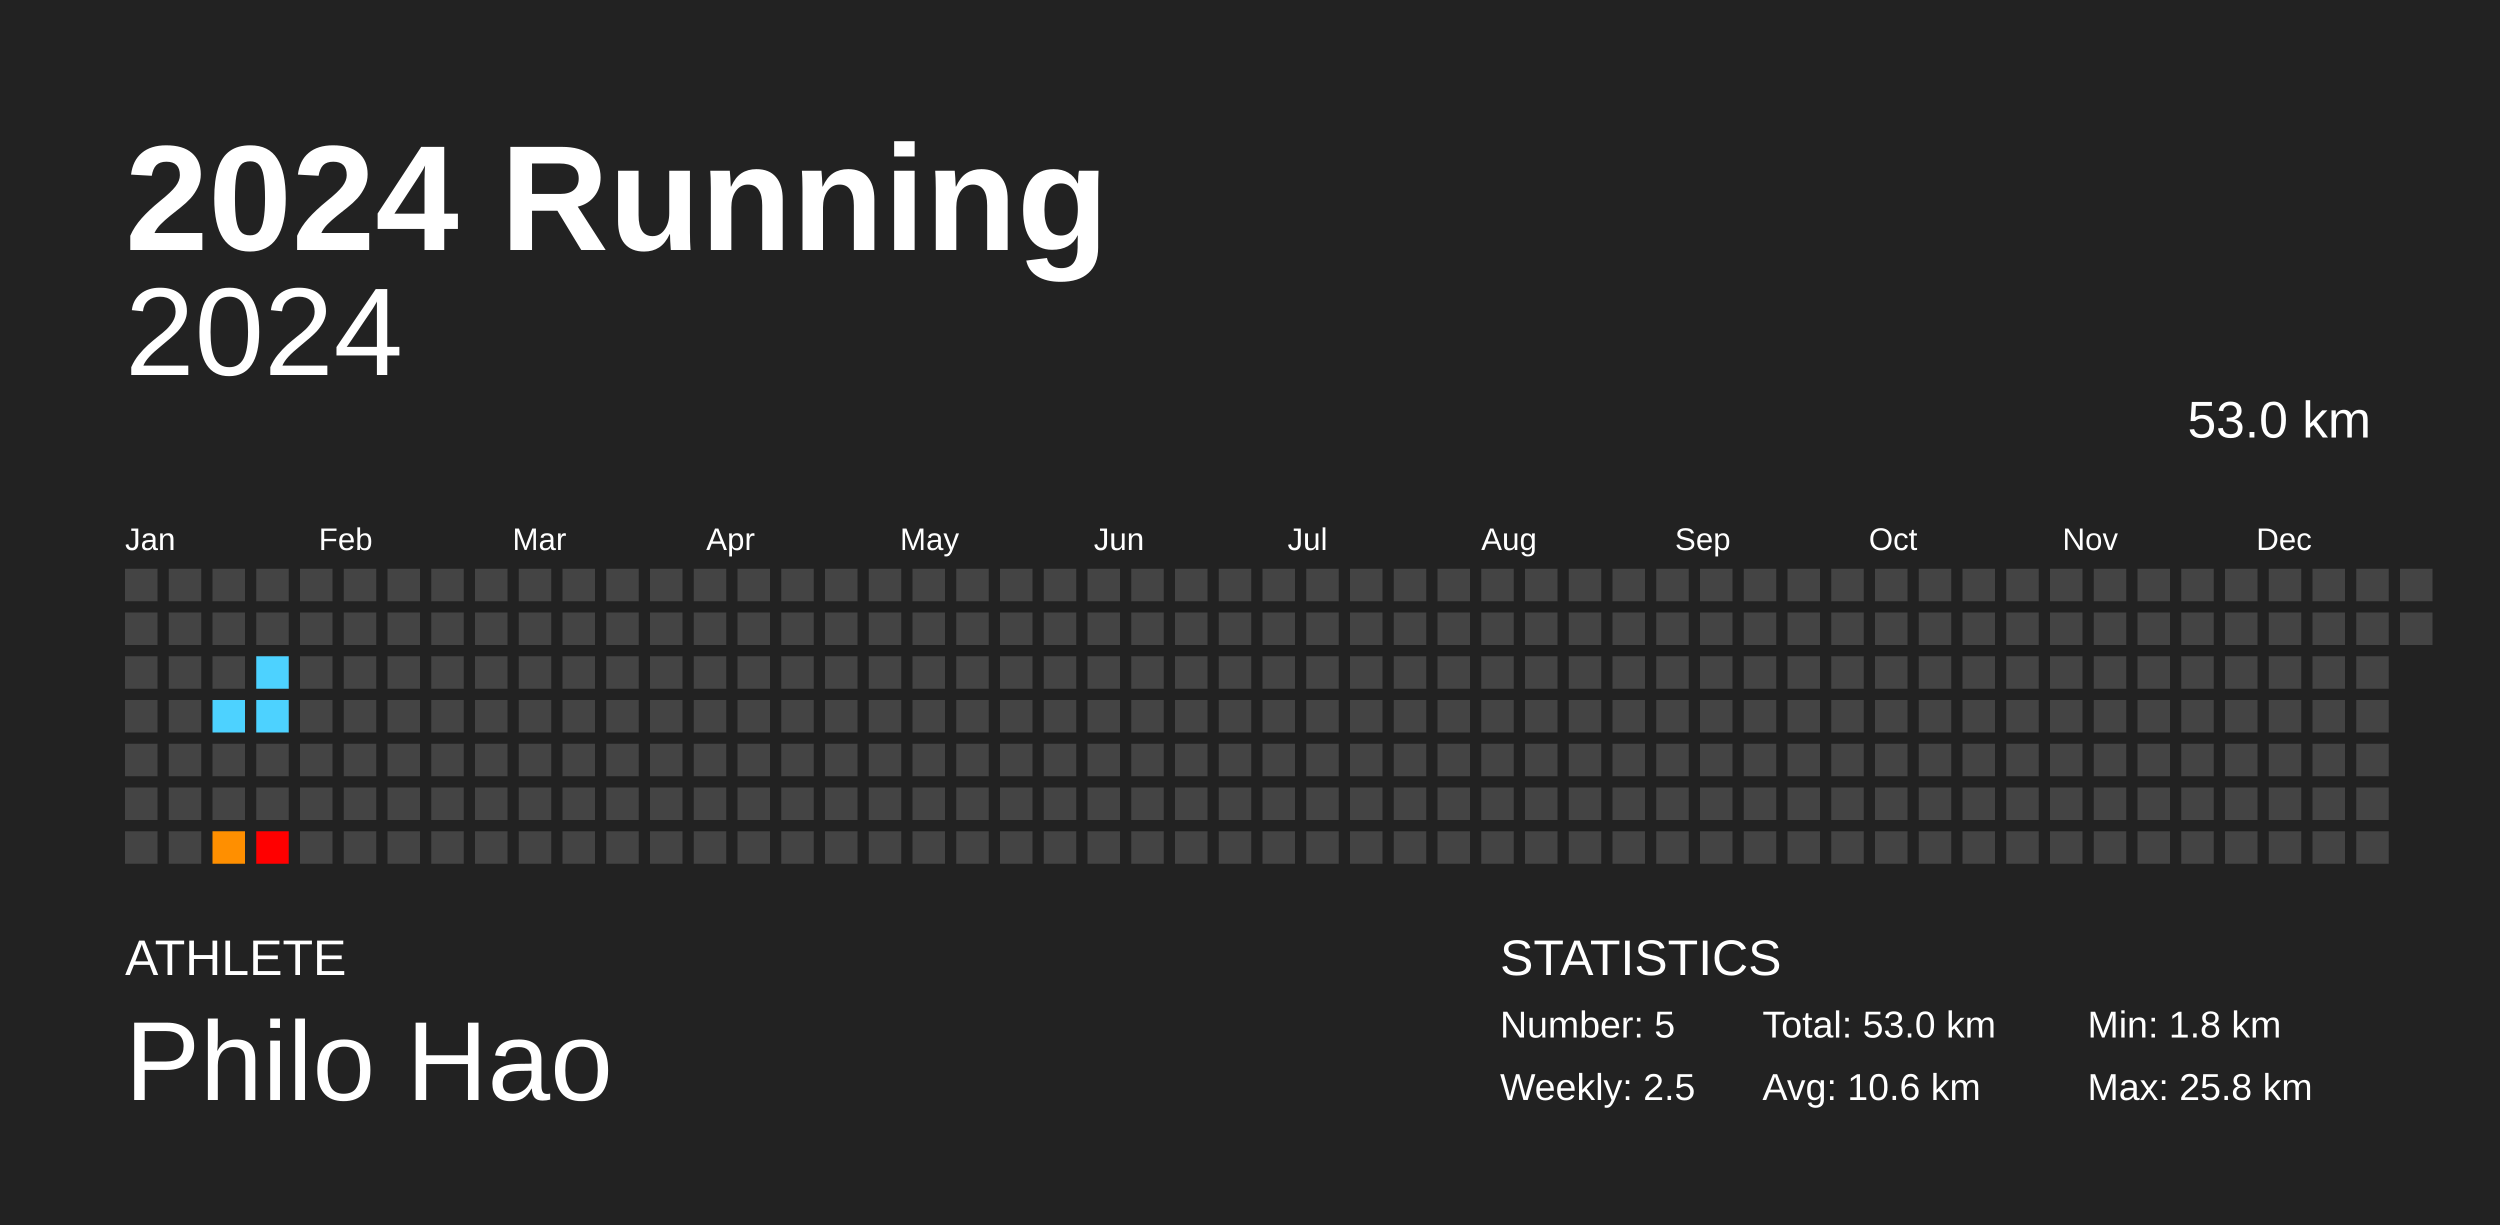
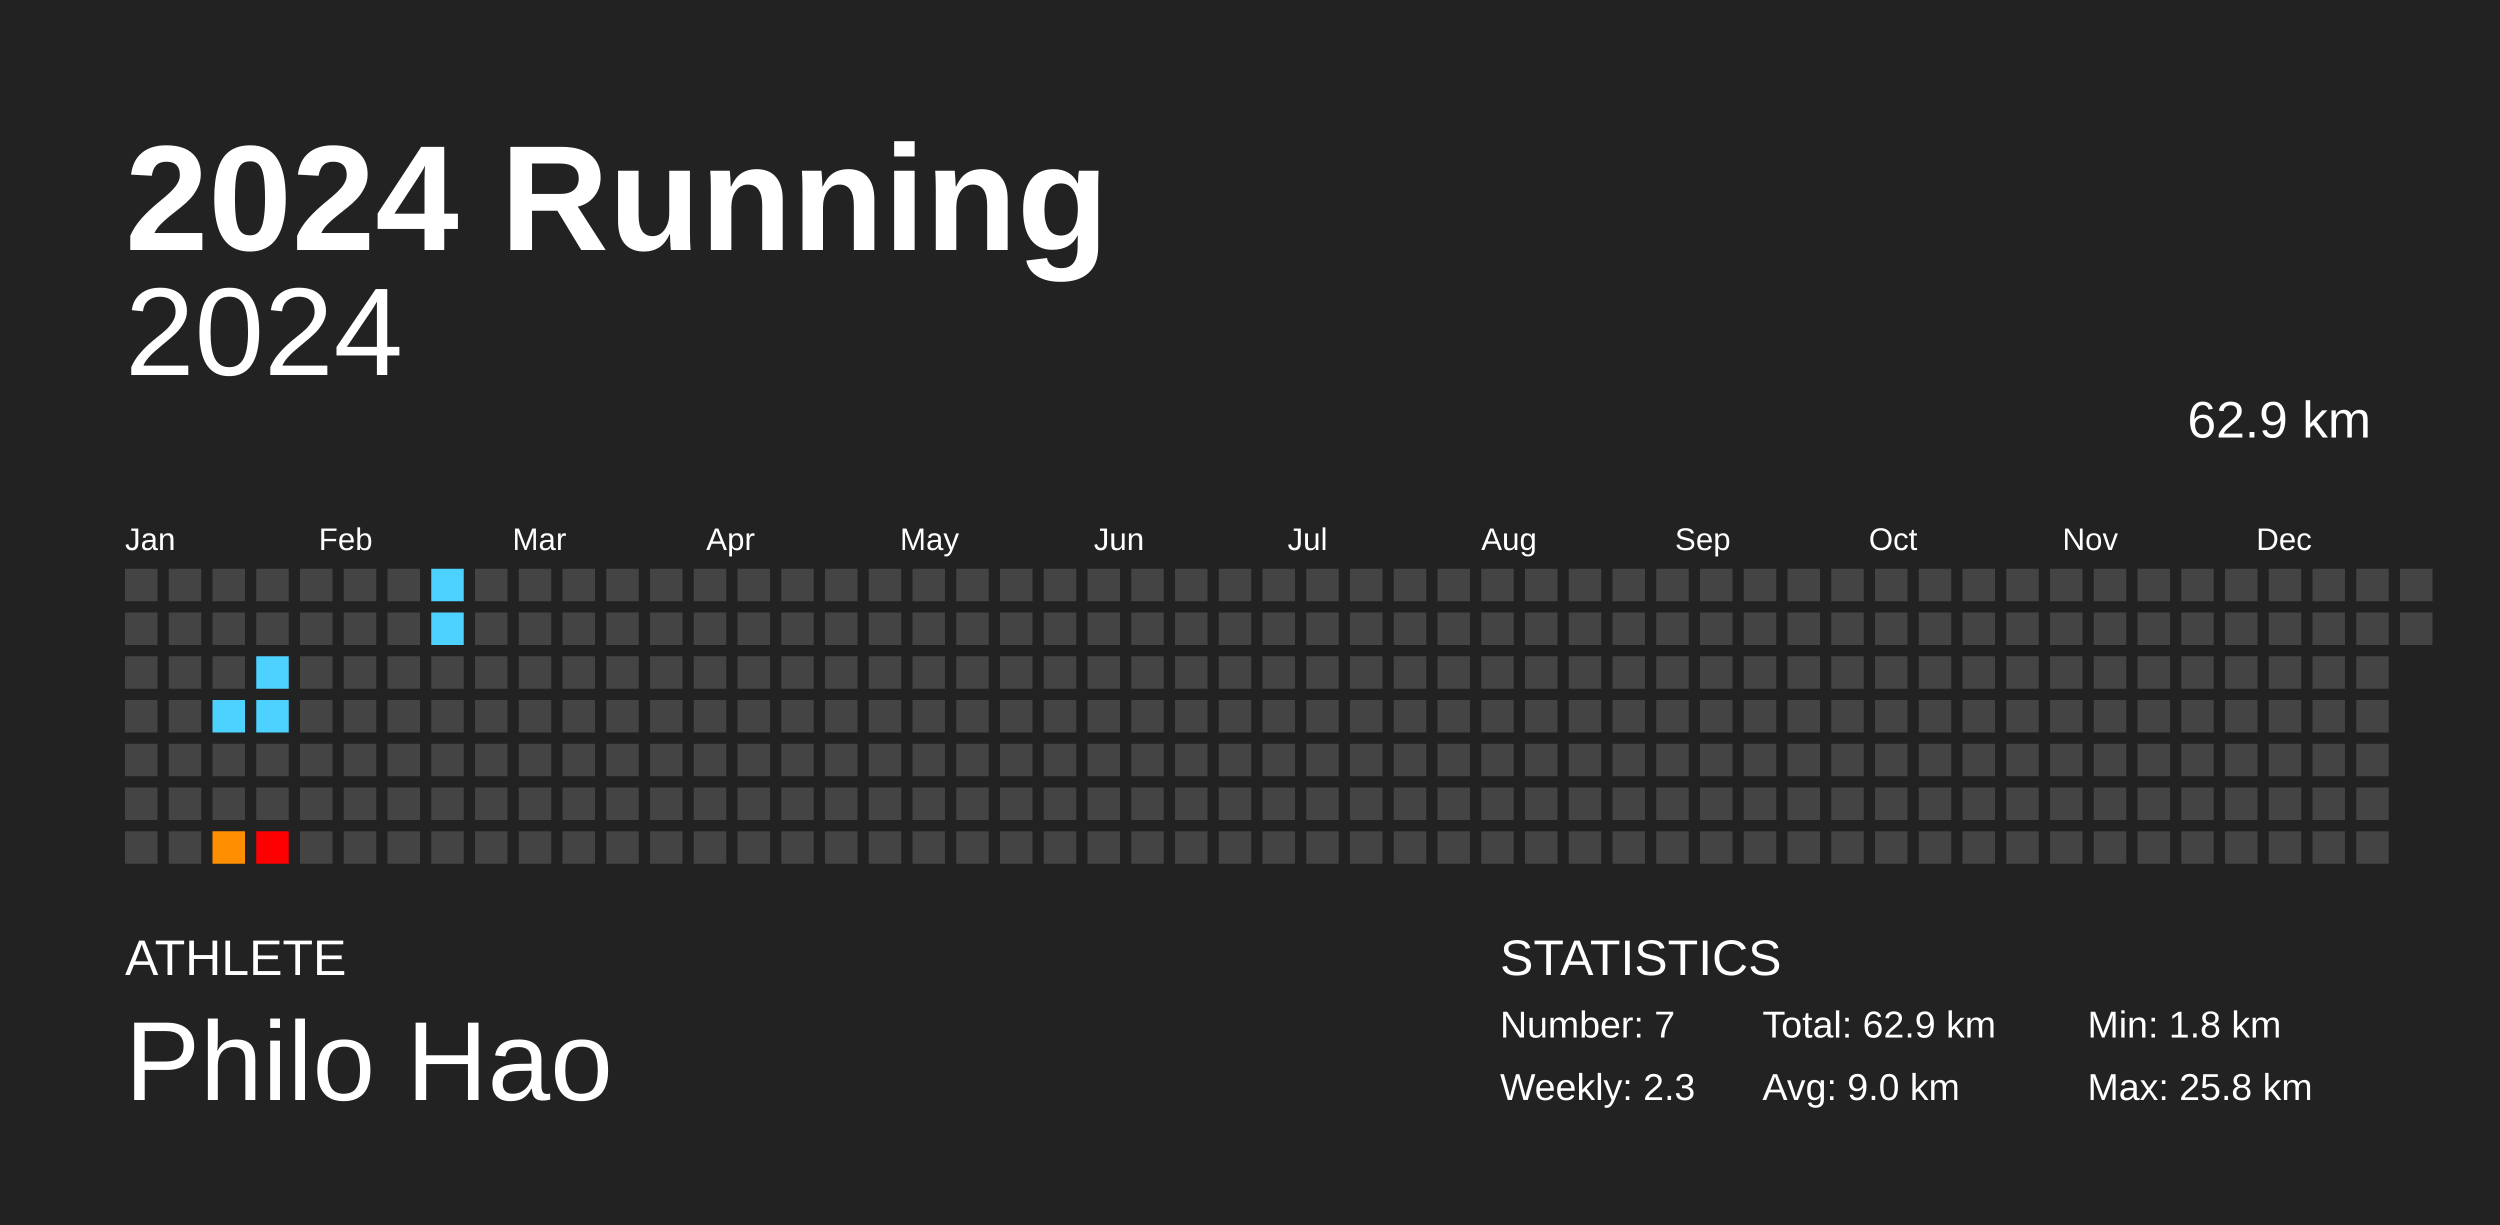
<svg xmlns="http://www.w3.org/2000/svg" baseProfile="full" height="98mm" version="1.1" viewBox="0,0,200,98" width="200mm">
  <defs />
  <rect fill="#222222" height="98" width="200" x="0" y="0" />
  <text fill="#FFFFFF" style="font-size:12px; font-family:Arial; font-weight:bold;" x="10" y="20">2024 Running</text>
  <text fill="#FFFFFF" style="font-size:4px; font-family:Arial" x="10" y="78">ATHLETE</text>
  <text fill="#FFFFFF" style="font-size:9px; font-family:Arial" x="10" y="88">Philo Hao</text>
  <text fill="#FFFFFF" style="font-size:4px; font-family:Arial" x="120" y="78">STATISTICS</text>
-   <text fill="#FFFFFF" style="font-size:3px; font-family:Arial" x="120" y="83">Number: 5</text>
-   <text fill="#FFFFFF" style="font-size:3px; font-family:Arial" x="120" y="88">Weekly: 2.5</text>
-   <text fill="#FFFFFF" style="font-size:3px; font-family:Arial" x="141" y="83">Total: 53.0 km</text>
-   <text fill="#FFFFFF" style="font-size:3px; font-family:Arial" x="141" y="88">Avg: 10.6 km</text>
+   <text fill="#FFFFFF" style="font-size:3px; font-family:Arial" x="120" y="83">Number: 7</text>
+   <text fill="#FFFFFF" style="font-size:3px; font-family:Arial" x="120" y="88">Weekly: 2.3</text>
+   <text fill="#FFFFFF" style="font-size:3px; font-family:Arial" x="141" y="83">Total: 62.9 km</text>
+   <text fill="#FFFFFF" style="font-size:3px; font-family:Arial" x="141" y="88">Avg: 9.0 km</text>
  <text fill="#FFFFFF" style="font-size:3px; font-family:Arial" x="167" y="83">Min: 1.8 km</text>
  <text fill="#FFFFFF" style="font-size:3px; font-family:Arial" x="167" y="88">Max: 25.8 km</text>
  <text alignment-baseline="hanging" fill="#FFFFFF" style="font-size:10.0px; font-family:Arial;" x="10" y="30">2024</text>
-   <text alignment-baseline="hanging" fill="#FFFFFF" style="font-size:4.125px; font-family:Arial;" x="175" y="35">53.0 km</text>
+   <text alignment-baseline="hanging" fill="#FFFFFF" style="font-size:4.125px; font-family:Arial;" x="175" y="35">62.9 km</text>
  <text fill="#FFFFFF" style="font-size:2.5px; font-family:Arial" x="10.0" y="44">Jan</text>
  <text fill="#FFFFFF" style="font-size:2.5px; font-family:Arial" x="25.5" y="44">Feb</text>
  <text fill="#FFFFFF" style="font-size:2.5px; font-family:Arial" x="41.0" y="44">Mar</text>
  <text fill="#FFFFFF" style="font-size:2.5px; font-family:Arial" x="56.5" y="44">Apr</text>
  <text fill="#FFFFFF" style="font-size:2.5px; font-family:Arial" x="72.0" y="44">May</text>
  <text fill="#FFFFFF" style="font-size:2.5px; font-family:Arial" x="87.5" y="44">Jun</text>
  <text fill="#FFFFFF" style="font-size:2.5px; font-family:Arial" x="103.0" y="44">Jul</text>
  <text fill="#FFFFFF" style="font-size:2.5px; font-family:Arial" x="118.5" y="44">Aug</text>
  <text fill="#FFFFFF" style="font-size:2.5px; font-family:Arial" x="134.0" y="44">Sep</text>
  <text fill="#FFFFFF" style="font-size:2.5px; font-family:Arial" x="149.5" y="44">Oct</text>
  <text fill="#FFFFFF" style="font-size:2.5px; font-family:Arial" x="165.0" y="44">Nov</text>
  <text fill="#FFFFFF" style="font-size:2.5px; font-family:Arial" x="180.5" y="44">Dec</text>
  <rect fill="#444444" height="2.6" width="2.6" x="10.0" y="45.5" />
  <rect fill="#444444" height="2.6" width="2.6" x="10.0" y="49.0" />
  <rect fill="#444444" height="2.6" width="2.6" x="10.0" y="52.5" />
  <rect fill="#444444" height="2.6" width="2.6" x="10.0" y="56.0" />
  <rect fill="#444444" height="2.6" width="2.6" x="10.0" y="59.5" />
  <rect fill="#444444" height="2.6" width="2.6" x="10.0" y="63.0" />
  <rect fill="#444444" height="2.6" width="2.6" x="10.0" y="66.5" />
  <rect fill="#444444" height="2.6" width="2.6" x="13.5" y="45.5" />
  <rect fill="#444444" height="2.6" width="2.6" x="13.5" y="49.0" />
  <rect fill="#444444" height="2.6" width="2.6" x="13.5" y="52.5" />
  <rect fill="#444444" height="2.6" width="2.6" x="13.5" y="56.0" />
  <rect fill="#444444" height="2.6" width="2.6" x="13.5" y="59.5" />
  <rect fill="#444444" height="2.6" width="2.6" x="13.5" y="63.0" />
  <rect fill="#444444" height="2.6" width="2.6" x="13.5" y="66.5" />
  <rect fill="#444444" height="2.6" width="2.6" x="17.0" y="45.5" />
  <rect fill="#444444" height="2.6" width="2.6" x="17.0" y="49.0" />
  <rect fill="#444444" height="2.6" width="2.6" x="17.0" y="52.5" />
  <rect fill="#4dd2ff" height="2.6" width="2.6" x="17.0" y="56.0" />
  <rect fill="#444444" height="2.6" width="2.6" x="17.0" y="59.5" />
  <rect fill="#444444" height="2.6" width="2.6" x="17.0" y="63.0" />
  <rect fill="#ff8f00" height="2.6" width="2.6" x="17.0" y="66.5" />
  <rect fill="#444444" height="2.6" width="2.6" x="20.5" y="45.5" />
  <rect fill="#444444" height="2.6" width="2.6" x="20.5" y="49.0" />
  <rect fill="#4dd2ff" height="2.6" width="2.6" x="20.5" y="52.5" />
  <rect fill="#4dd2ff" height="2.6" width="2.6" x="20.5" y="56.0" />
  <rect fill="#444444" height="2.6" width="2.6" x="20.5" y="59.5" />
  <rect fill="#444444" height="2.6" width="2.6" x="20.5" y="63.0" />
  <rect fill="red" height="2.6" width="2.6" x="20.5" y="66.5" />
  <rect fill="#444444" height="2.6" width="2.6" x="24.0" y="45.5" />
  <rect fill="#444444" height="2.6" width="2.6" x="24.0" y="49.0" />
  <rect fill="#444444" height="2.6" width="2.6" x="24.0" y="52.5" />
  <rect fill="#444444" height="2.6" width="2.6" x="24.0" y="56.0" />
  <rect fill="#444444" height="2.6" width="2.6" x="24.0" y="59.5" />
  <rect fill="#444444" height="2.6" width="2.6" x="24.0" y="63.0" />
  <rect fill="#444444" height="2.6" width="2.6" x="24.0" y="66.5" />
  <rect fill="#444444" height="2.6" width="2.6" x="27.5" y="45.5" />
  <rect fill="#444444" height="2.6" width="2.6" x="27.5" y="49.0" />
  <rect fill="#444444" height="2.6" width="2.6" x="27.5" y="52.5" />
  <rect fill="#444444" height="2.6" width="2.6" x="27.5" y="56.0" />
  <rect fill="#444444" height="2.6" width="2.6" x="27.5" y="59.5" />
  <rect fill="#444444" height="2.6" width="2.6" x="27.5" y="63.0" />
  <rect fill="#444444" height="2.6" width="2.6" x="27.5" y="66.5" />
  <rect fill="#444444" height="2.6" width="2.6" x="31.0" y="45.5" />
  <rect fill="#444444" height="2.6" width="2.6" x="31.0" y="49.0" />
  <rect fill="#444444" height="2.6" width="2.6" x="31.0" y="52.5" />
  <rect fill="#444444" height="2.6" width="2.6" x="31.0" y="56.0" />
  <rect fill="#444444" height="2.6" width="2.6" x="31.0" y="59.5" />
  <rect fill="#444444" height="2.6" width="2.6" x="31.0" y="63.0" />
  <rect fill="#444444" height="2.6" width="2.6" x="31.0" y="66.5" />
-   <rect fill="#444444" height="2.6" width="2.6" x="34.5" y="45.5" />
-   <rect fill="#444444" height="2.6" width="2.6" x="34.5" y="49.0" />
+   <rect fill="#4dd2ff" height="2.6" width="2.6" x="34.5" y="45.5" />
+   <rect fill="#4dd2ff" height="2.6" width="2.6" x="34.5" y="49.0" />
  <rect fill="#444444" height="2.6" width="2.6" x="34.5" y="52.5" />
  <rect fill="#444444" height="2.6" width="2.6" x="34.5" y="56.0" />
  <rect fill="#444444" height="2.6" width="2.6" x="34.5" y="59.5" />
  <rect fill="#444444" height="2.6" width="2.6" x="34.5" y="63.0" />
  <rect fill="#444444" height="2.6" width="2.6" x="34.5" y="66.5" />
  <rect fill="#444444" height="2.6" width="2.6" x="38.0" y="45.5" />
  <rect fill="#444444" height="2.6" width="2.6" x="38.0" y="49.0" />
  <rect fill="#444444" height="2.6" width="2.6" x="38.0" y="52.5" />
  <rect fill="#444444" height="2.6" width="2.6" x="38.0" y="56.0" />
  <rect fill="#444444" height="2.6" width="2.6" x="38.0" y="59.5" />
  <rect fill="#444444" height="2.6" width="2.6" x="38.0" y="63.0" />
  <rect fill="#444444" height="2.6" width="2.6" x="38.0" y="66.5" />
  <rect fill="#444444" height="2.6" width="2.6" x="41.5" y="45.5" />
  <rect fill="#444444" height="2.6" width="2.6" x="41.5" y="49.0" />
  <rect fill="#444444" height="2.6" width="2.6" x="41.5" y="52.5" />
  <rect fill="#444444" height="2.6" width="2.6" x="41.5" y="56.0" />
  <rect fill="#444444" height="2.6" width="2.6" x="41.5" y="59.5" />
  <rect fill="#444444" height="2.6" width="2.6" x="41.5" y="63.0" />
  <rect fill="#444444" height="2.6" width="2.6" x="41.5" y="66.5" />
  <rect fill="#444444" height="2.6" width="2.6" x="45.0" y="45.5" />
  <rect fill="#444444" height="2.6" width="2.6" x="45.0" y="49.0" />
  <rect fill="#444444" height="2.6" width="2.6" x="45.0" y="52.5" />
  <rect fill="#444444" height="2.6" width="2.6" x="45.0" y="56.0" />
  <rect fill="#444444" height="2.6" width="2.6" x="45.0" y="59.5" />
  <rect fill="#444444" height="2.6" width="2.6" x="45.0" y="63.0" />
  <rect fill="#444444" height="2.6" width="2.6" x="45.0" y="66.5" />
  <rect fill="#444444" height="2.6" width="2.6" x="48.5" y="45.5" />
  <rect fill="#444444" height="2.6" width="2.6" x="48.5" y="49.0" />
  <rect fill="#444444" height="2.6" width="2.6" x="48.5" y="52.5" />
  <rect fill="#444444" height="2.6" width="2.6" x="48.5" y="56.0" />
  <rect fill="#444444" height="2.6" width="2.6" x="48.5" y="59.5" />
  <rect fill="#444444" height="2.6" width="2.6" x="48.5" y="63.0" />
  <rect fill="#444444" height="2.6" width="2.6" x="48.5" y="66.5" />
  <rect fill="#444444" height="2.6" width="2.6" x="52.0" y="45.5" />
  <rect fill="#444444" height="2.6" width="2.6" x="52.0" y="49.0" />
  <rect fill="#444444" height="2.6" width="2.6" x="52.0" y="52.5" />
  <rect fill="#444444" height="2.6" width="2.6" x="52.0" y="56.0" />
  <rect fill="#444444" height="2.6" width="2.6" x="52.0" y="59.5" />
  <rect fill="#444444" height="2.6" width="2.6" x="52.0" y="63.0" />
  <rect fill="#444444" height="2.6" width="2.6" x="52.0" y="66.5" />
  <rect fill="#444444" height="2.6" width="2.6" x="55.5" y="45.5" />
  <rect fill="#444444" height="2.6" width="2.6" x="55.5" y="49.0" />
  <rect fill="#444444" height="2.6" width="2.6" x="55.5" y="52.5" />
  <rect fill="#444444" height="2.6" width="2.6" x="55.5" y="56.0" />
  <rect fill="#444444" height="2.6" width="2.6" x="55.5" y="59.5" />
  <rect fill="#444444" height="2.6" width="2.6" x="55.5" y="63.0" />
  <rect fill="#444444" height="2.6" width="2.6" x="55.5" y="66.5" />
  <rect fill="#444444" height="2.6" width="2.6" x="59.0" y="45.5" />
  <rect fill="#444444" height="2.6" width="2.6" x="59.0" y="49.0" />
  <rect fill="#444444" height="2.6" width="2.6" x="59.0" y="52.5" />
  <rect fill="#444444" height="2.6" width="2.6" x="59.0" y="56.0" />
  <rect fill="#444444" height="2.6" width="2.6" x="59.0" y="59.5" />
  <rect fill="#444444" height="2.6" width="2.6" x="59.0" y="63.0" />
  <rect fill="#444444" height="2.6" width="2.6" x="59.0" y="66.5" />
  <rect fill="#444444" height="2.6" width="2.6" x="62.5" y="45.5" />
  <rect fill="#444444" height="2.6" width="2.6" x="62.5" y="49.0" />
  <rect fill="#444444" height="2.6" width="2.6" x="62.5" y="52.5" />
  <rect fill="#444444" height="2.6" width="2.6" x="62.5" y="56.0" />
  <rect fill="#444444" height="2.6" width="2.6" x="62.5" y="59.5" />
  <rect fill="#444444" height="2.6" width="2.6" x="62.5" y="63.0" />
  <rect fill="#444444" height="2.6" width="2.6" x="62.5" y="66.5" />
  <rect fill="#444444" height="2.6" width="2.6" x="66.0" y="45.5" />
  <rect fill="#444444" height="2.6" width="2.6" x="66.0" y="49.0" />
  <rect fill="#444444" height="2.6" width="2.6" x="66.0" y="52.5" />
  <rect fill="#444444" height="2.6" width="2.6" x="66.0" y="56.0" />
  <rect fill="#444444" height="2.6" width="2.6" x="66.0" y="59.5" />
  <rect fill="#444444" height="2.6" width="2.6" x="66.0" y="63.0" />
  <rect fill="#444444" height="2.6" width="2.6" x="66.0" y="66.5" />
  <rect fill="#444444" height="2.6" width="2.6" x="69.5" y="45.5" />
  <rect fill="#444444" height="2.6" width="2.6" x="69.5" y="49.0" />
  <rect fill="#444444" height="2.6" width="2.6" x="69.5" y="52.5" />
  <rect fill="#444444" height="2.6" width="2.6" x="69.5" y="56.0" />
  <rect fill="#444444" height="2.6" width="2.6" x="69.5" y="59.5" />
  <rect fill="#444444" height="2.6" width="2.6" x="69.5" y="63.0" />
  <rect fill="#444444" height="2.6" width="2.6" x="69.5" y="66.5" />
  <rect fill="#444444" height="2.6" width="2.6" x="73.0" y="45.5" />
  <rect fill="#444444" height="2.6" width="2.6" x="73.0" y="49.0" />
  <rect fill="#444444" height="2.6" width="2.6" x="73.0" y="52.5" />
  <rect fill="#444444" height="2.6" width="2.6" x="73.0" y="56.0" />
  <rect fill="#444444" height="2.6" width="2.6" x="73.0" y="59.5" />
  <rect fill="#444444" height="2.6" width="2.6" x="73.0" y="63.0" />
  <rect fill="#444444" height="2.6" width="2.6" x="73.0" y="66.5" />
  <rect fill="#444444" height="2.6" width="2.6" x="76.5" y="45.5" />
  <rect fill="#444444" height="2.6" width="2.6" x="76.5" y="49.0" />
  <rect fill="#444444" height="2.6" width="2.6" x="76.5" y="52.5" />
  <rect fill="#444444" height="2.6" width="2.6" x="76.5" y="56.0" />
  <rect fill="#444444" height="2.6" width="2.6" x="76.5" y="59.5" />
  <rect fill="#444444" height="2.6" width="2.6" x="76.5" y="63.0" />
  <rect fill="#444444" height="2.6" width="2.6" x="76.5" y="66.5" />
  <rect fill="#444444" height="2.6" width="2.6" x="80.0" y="45.5" />
  <rect fill="#444444" height="2.6" width="2.6" x="80.0" y="49.0" />
  <rect fill="#444444" height="2.6" width="2.6" x="80.0" y="52.5" />
  <rect fill="#444444" height="2.6" width="2.6" x="80.0" y="56.0" />
  <rect fill="#444444" height="2.6" width="2.6" x="80.0" y="59.5" />
  <rect fill="#444444" height="2.6" width="2.6" x="80.0" y="63.0" />
  <rect fill="#444444" height="2.6" width="2.6" x="80.0" y="66.5" />
  <rect fill="#444444" height="2.6" width="2.6" x="83.5" y="45.5" />
  <rect fill="#444444" height="2.6" width="2.6" x="83.5" y="49.0" />
  <rect fill="#444444" height="2.6" width="2.6" x="83.5" y="52.5" />
  <rect fill="#444444" height="2.6" width="2.6" x="83.5" y="56.0" />
  <rect fill="#444444" height="2.6" width="2.6" x="83.5" y="59.5" />
  <rect fill="#444444" height="2.6" width="2.6" x="83.5" y="63.0" />
  <rect fill="#444444" height="2.6" width="2.6" x="83.5" y="66.5" />
  <rect fill="#444444" height="2.6" width="2.6" x="87.0" y="45.5" />
  <rect fill="#444444" height="2.6" width="2.6" x="87.0" y="49.0" />
  <rect fill="#444444" height="2.6" width="2.6" x="87.0" y="52.5" />
  <rect fill="#444444" height="2.6" width="2.6" x="87.0" y="56.0" />
  <rect fill="#444444" height="2.6" width="2.6" x="87.0" y="59.5" />
  <rect fill="#444444" height="2.6" width="2.6" x="87.0" y="63.0" />
  <rect fill="#444444" height="2.6" width="2.6" x="87.0" y="66.5" />
  <rect fill="#444444" height="2.6" width="2.6" x="90.5" y="45.5" />
  <rect fill="#444444" height="2.6" width="2.6" x="90.5" y="49.0" />
  <rect fill="#444444" height="2.6" width="2.6" x="90.5" y="52.5" />
  <rect fill="#444444" height="2.6" width="2.6" x="90.5" y="56.0" />
  <rect fill="#444444" height="2.6" width="2.6" x="90.5" y="59.5" />
  <rect fill="#444444" height="2.6" width="2.6" x="90.5" y="63.0" />
  <rect fill="#444444" height="2.6" width="2.6" x="90.5" y="66.5" />
  <rect fill="#444444" height="2.6" width="2.6" x="94.0" y="45.5" />
  <rect fill="#444444" height="2.6" width="2.6" x="94.0" y="49.0" />
  <rect fill="#444444" height="2.6" width="2.6" x="94.0" y="52.5" />
  <rect fill="#444444" height="2.6" width="2.6" x="94.0" y="56.0" />
  <rect fill="#444444" height="2.6" width="2.6" x="94.0" y="59.5" />
  <rect fill="#444444" height="2.6" width="2.6" x="94.0" y="63.0" />
  <rect fill="#444444" height="2.6" width="2.6" x="94.0" y="66.5" />
  <rect fill="#444444" height="2.6" width="2.6" x="97.5" y="45.5" />
  <rect fill="#444444" height="2.6" width="2.6" x="97.5" y="49.0" />
  <rect fill="#444444" height="2.6" width="2.6" x="97.5" y="52.5" />
  <rect fill="#444444" height="2.6" width="2.6" x="97.5" y="56.0" />
  <rect fill="#444444" height="2.6" width="2.6" x="97.5" y="59.5" />
  <rect fill="#444444" height="2.6" width="2.6" x="97.5" y="63.0" />
  <rect fill="#444444" height="2.6" width="2.6" x="97.5" y="66.5" />
  <rect fill="#444444" height="2.6" width="2.6" x="101.0" y="45.5" />
  <rect fill="#444444" height="2.6" width="2.6" x="101.0" y="49.0" />
  <rect fill="#444444" height="2.6" width="2.6" x="101.0" y="52.5" />
  <rect fill="#444444" height="2.6" width="2.6" x="101.0" y="56.0" />
  <rect fill="#444444" height="2.6" width="2.6" x="101.0" y="59.5" />
  <rect fill="#444444" height="2.6" width="2.6" x="101.0" y="63.0" />
  <rect fill="#444444" height="2.6" width="2.6" x="101.0" y="66.5" />
  <rect fill="#444444" height="2.6" width="2.6" x="104.5" y="45.5" />
  <rect fill="#444444" height="2.6" width="2.6" x="104.5" y="49.0" />
  <rect fill="#444444" height="2.6" width="2.6" x="104.5" y="52.5" />
  <rect fill="#444444" height="2.6" width="2.6" x="104.5" y="56.0" />
  <rect fill="#444444" height="2.6" width="2.6" x="104.5" y="59.5" />
  <rect fill="#444444" height="2.6" width="2.6" x="104.5" y="63.0" />
  <rect fill="#444444" height="2.6" width="2.6" x="104.5" y="66.5" />
  <rect fill="#444444" height="2.6" width="2.6" x="108.0" y="45.5" />
  <rect fill="#444444" height="2.6" width="2.6" x="108.0" y="49.0" />
  <rect fill="#444444" height="2.6" width="2.6" x="108.0" y="52.5" />
  <rect fill="#444444" height="2.6" width="2.6" x="108.0" y="56.0" />
  <rect fill="#444444" height="2.6" width="2.6" x="108.0" y="59.5" />
  <rect fill="#444444" height="2.6" width="2.6" x="108.0" y="63.0" />
  <rect fill="#444444" height="2.6" width="2.6" x="108.0" y="66.5" />
  <rect fill="#444444" height="2.6" width="2.6" x="111.5" y="45.5" />
  <rect fill="#444444" height="2.6" width="2.6" x="111.5" y="49.0" />
  <rect fill="#444444" height="2.6" width="2.6" x="111.5" y="52.5" />
  <rect fill="#444444" height="2.6" width="2.6" x="111.5" y="56.0" />
  <rect fill="#444444" height="2.6" width="2.6" x="111.5" y="59.5" />
  <rect fill="#444444" height="2.6" width="2.6" x="111.5" y="63.0" />
  <rect fill="#444444" height="2.6" width="2.6" x="111.5" y="66.5" />
  <rect fill="#444444" height="2.6" width="2.6" x="115.0" y="45.5" />
  <rect fill="#444444" height="2.6" width="2.6" x="115.0" y="49.0" />
  <rect fill="#444444" height="2.6" width="2.6" x="115.0" y="52.5" />
  <rect fill="#444444" height="2.6" width="2.6" x="115.0" y="56.0" />
  <rect fill="#444444" height="2.6" width="2.6" x="115.0" y="59.5" />
  <rect fill="#444444" height="2.6" width="2.6" x="115.0" y="63.0" />
  <rect fill="#444444" height="2.6" width="2.6" x="115.0" y="66.5" />
  <rect fill="#444444" height="2.6" width="2.6" x="118.5" y="45.5" />
  <rect fill="#444444" height="2.6" width="2.6" x="118.5" y="49.0" />
  <rect fill="#444444" height="2.6" width="2.6" x="118.5" y="52.5" />
  <rect fill="#444444" height="2.6" width="2.6" x="118.5" y="56.0" />
  <rect fill="#444444" height="2.6" width="2.6" x="118.5" y="59.5" />
  <rect fill="#444444" height="2.6" width="2.6" x="118.5" y="63.0" />
  <rect fill="#444444" height="2.6" width="2.6" x="118.5" y="66.5" />
  <rect fill="#444444" height="2.6" width="2.6" x="122.0" y="45.5" />
  <rect fill="#444444" height="2.6" width="2.6" x="122.0" y="49.0" />
  <rect fill="#444444" height="2.6" width="2.6" x="122.0" y="52.5" />
  <rect fill="#444444" height="2.6" width="2.6" x="122.0" y="56.0" />
  <rect fill="#444444" height="2.6" width="2.6" x="122.0" y="59.5" />
  <rect fill="#444444" height="2.6" width="2.6" x="122.0" y="63.0" />
  <rect fill="#444444" height="2.6" width="2.6" x="122.0" y="66.5" />
  <rect fill="#444444" height="2.6" width="2.6" x="125.5" y="45.5" />
  <rect fill="#444444" height="2.6" width="2.6" x="125.5" y="49.0" />
  <rect fill="#444444" height="2.6" width="2.6" x="125.5" y="52.5" />
  <rect fill="#444444" height="2.6" width="2.6" x="125.5" y="56.0" />
  <rect fill="#444444" height="2.6" width="2.6" x="125.5" y="59.5" />
  <rect fill="#444444" height="2.6" width="2.6" x="125.5" y="63.0" />
  <rect fill="#444444" height="2.6" width="2.6" x="125.5" y="66.5" />
  <rect fill="#444444" height="2.6" width="2.6" x="129.0" y="45.5" />
  <rect fill="#444444" height="2.6" width="2.6" x="129.0" y="49.0" />
  <rect fill="#444444" height="2.6" width="2.6" x="129.0" y="52.5" />
  <rect fill="#444444" height="2.6" width="2.6" x="129.0" y="56.0" />
  <rect fill="#444444" height="2.6" width="2.6" x="129.0" y="59.5" />
  <rect fill="#444444" height="2.6" width="2.6" x="129.0" y="63.0" />
  <rect fill="#444444" height="2.6" width="2.6" x="129.0" y="66.5" />
  <rect fill="#444444" height="2.6" width="2.6" x="132.5" y="45.5" />
  <rect fill="#444444" height="2.6" width="2.6" x="132.5" y="49.0" />
  <rect fill="#444444" height="2.6" width="2.6" x="132.5" y="52.5" />
  <rect fill="#444444" height="2.6" width="2.6" x="132.5" y="56.0" />
  <rect fill="#444444" height="2.6" width="2.6" x="132.5" y="59.5" />
  <rect fill="#444444" height="2.6" width="2.6" x="132.5" y="63.0" />
  <rect fill="#444444" height="2.6" width="2.6" x="132.5" y="66.5" />
  <rect fill="#444444" height="2.6" width="2.6" x="136.0" y="45.5" />
  <rect fill="#444444" height="2.6" width="2.6" x="136.0" y="49.0" />
  <rect fill="#444444" height="2.6" width="2.6" x="136.0" y="52.5" />
  <rect fill="#444444" height="2.6" width="2.6" x="136.0" y="56.0" />
  <rect fill="#444444" height="2.6" width="2.6" x="136.0" y="59.5" />
  <rect fill="#444444" height="2.6" width="2.6" x="136.0" y="63.0" />
  <rect fill="#444444" height="2.6" width="2.6" x="136.0" y="66.5" />
  <rect fill="#444444" height="2.6" width="2.6" x="139.5" y="45.5" />
  <rect fill="#444444" height="2.6" width="2.6" x="139.5" y="49.0" />
  <rect fill="#444444" height="2.6" width="2.6" x="139.5" y="52.5" />
  <rect fill="#444444" height="2.6" width="2.6" x="139.5" y="56.0" />
  <rect fill="#444444" height="2.6" width="2.6" x="139.5" y="59.5" />
  <rect fill="#444444" height="2.6" width="2.6" x="139.5" y="63.0" />
  <rect fill="#444444" height="2.6" width="2.6" x="139.5" y="66.5" />
  <rect fill="#444444" height="2.6" width="2.6" x="143.0" y="45.5" />
  <rect fill="#444444" height="2.6" width="2.6" x="143.0" y="49.0" />
  <rect fill="#444444" height="2.6" width="2.6" x="143.0" y="52.5" />
  <rect fill="#444444" height="2.6" width="2.6" x="143.0" y="56.0" />
  <rect fill="#444444" height="2.6" width="2.6" x="143.0" y="59.5" />
  <rect fill="#444444" height="2.6" width="2.6" x="143.0" y="63.0" />
  <rect fill="#444444" height="2.6" width="2.6" x="143.0" y="66.5" />
  <rect fill="#444444" height="2.6" width="2.6" x="146.5" y="45.5" />
  <rect fill="#444444" height="2.6" width="2.6" x="146.5" y="49.0" />
  <rect fill="#444444" height="2.6" width="2.6" x="146.5" y="52.5" />
  <rect fill="#444444" height="2.6" width="2.6" x="146.5" y="56.0" />
  <rect fill="#444444" height="2.6" width="2.6" x="146.5" y="59.5" />
  <rect fill="#444444" height="2.6" width="2.6" x="146.5" y="63.0" />
  <rect fill="#444444" height="2.6" width="2.6" x="146.5" y="66.5" />
  <rect fill="#444444" height="2.6" width="2.6" x="150.0" y="45.5" />
  <rect fill="#444444" height="2.6" width="2.6" x="150.0" y="49.0" />
  <rect fill="#444444" height="2.6" width="2.6" x="150.0" y="52.5" />
  <rect fill="#444444" height="2.6" width="2.6" x="150.0" y="56.0" />
  <rect fill="#444444" height="2.6" width="2.6" x="150.0" y="59.5" />
  <rect fill="#444444" height="2.6" width="2.6" x="150.0" y="63.0" />
  <rect fill="#444444" height="2.6" width="2.6" x="150.0" y="66.5" />
  <rect fill="#444444" height="2.6" width="2.6" x="153.5" y="45.5" />
  <rect fill="#444444" height="2.6" width="2.6" x="153.5" y="49.0" />
  <rect fill="#444444" height="2.6" width="2.6" x="153.5" y="52.5" />
  <rect fill="#444444" height="2.6" width="2.6" x="153.5" y="56.0" />
  <rect fill="#444444" height="2.6" width="2.6" x="153.5" y="59.5" />
  <rect fill="#444444" height="2.6" width="2.6" x="153.5" y="63.0" />
  <rect fill="#444444" height="2.6" width="2.6" x="153.5" y="66.5" />
  <rect fill="#444444" height="2.6" width="2.6" x="157.0" y="45.5" />
  <rect fill="#444444" height="2.6" width="2.6" x="157.0" y="49.0" />
  <rect fill="#444444" height="2.6" width="2.6" x="157.0" y="52.5" />
  <rect fill="#444444" height="2.6" width="2.6" x="157.0" y="56.0" />
  <rect fill="#444444" height="2.6" width="2.6" x="157.0" y="59.5" />
  <rect fill="#444444" height="2.6" width="2.6" x="157.0" y="63.0" />
  <rect fill="#444444" height="2.6" width="2.6" x="157.0" y="66.5" />
  <rect fill="#444444" height="2.6" width="2.6" x="160.5" y="45.5" />
  <rect fill="#444444" height="2.6" width="2.6" x="160.5" y="49.0" />
  <rect fill="#444444" height="2.6" width="2.6" x="160.5" y="52.5" />
  <rect fill="#444444" height="2.6" width="2.6" x="160.5" y="56.0" />
  <rect fill="#444444" height="2.6" width="2.6" x="160.5" y="59.5" />
  <rect fill="#444444" height="2.6" width="2.6" x="160.5" y="63.0" />
  <rect fill="#444444" height="2.6" width="2.6" x="160.5" y="66.5" />
  <rect fill="#444444" height="2.6" width="2.6" x="164.0" y="45.5" />
  <rect fill="#444444" height="2.6" width="2.6" x="164.0" y="49.0" />
  <rect fill="#444444" height="2.6" width="2.6" x="164.0" y="52.5" />
  <rect fill="#444444" height="2.6" width="2.6" x="164.0" y="56.0" />
  <rect fill="#444444" height="2.6" width="2.6" x="164.0" y="59.5" />
  <rect fill="#444444" height="2.6" width="2.6" x="164.0" y="63.0" />
  <rect fill="#444444" height="2.6" width="2.6" x="164.0" y="66.5" />
  <rect fill="#444444" height="2.6" width="2.6" x="167.5" y="45.5" />
  <rect fill="#444444" height="2.6" width="2.6" x="167.5" y="49.0" />
  <rect fill="#444444" height="2.6" width="2.6" x="167.5" y="52.5" />
  <rect fill="#444444" height="2.6" width="2.6" x="167.5" y="56.0" />
  <rect fill="#444444" height="2.6" width="2.6" x="167.5" y="59.5" />
  <rect fill="#444444" height="2.6" width="2.6" x="167.5" y="63.0" />
  <rect fill="#444444" height="2.6" width="2.6" x="167.5" y="66.5" />
  <rect fill="#444444" height="2.6" width="2.6" x="171.0" y="45.5" />
  <rect fill="#444444" height="2.6" width="2.6" x="171.0" y="49.0" />
  <rect fill="#444444" height="2.6" width="2.6" x="171.0" y="52.5" />
  <rect fill="#444444" height="2.6" width="2.6" x="171.0" y="56.0" />
  <rect fill="#444444" height="2.6" width="2.6" x="171.0" y="59.5" />
  <rect fill="#444444" height="2.6" width="2.6" x="171.0" y="63.0" />
  <rect fill="#444444" height="2.6" width="2.6" x="171.0" y="66.5" />
  <rect fill="#444444" height="2.6" width="2.6" x="174.5" y="45.5" />
  <rect fill="#444444" height="2.6" width="2.6" x="174.5" y="49.0" />
  <rect fill="#444444" height="2.6" width="2.6" x="174.5" y="52.5" />
  <rect fill="#444444" height="2.6" width="2.6" x="174.5" y="56.0" />
  <rect fill="#444444" height="2.6" width="2.6" x="174.5" y="59.5" />
  <rect fill="#444444" height="2.6" width="2.6" x="174.5" y="63.0" />
  <rect fill="#444444" height="2.6" width="2.6" x="174.5" y="66.5" />
  <rect fill="#444444" height="2.6" width="2.6" x="178.0" y="45.5" />
  <rect fill="#444444" height="2.6" width="2.6" x="178.0" y="49.0" />
  <rect fill="#444444" height="2.6" width="2.6" x="178.0" y="52.5" />
  <rect fill="#444444" height="2.6" width="2.6" x="178.0" y="56.0" />
  <rect fill="#444444" height="2.6" width="2.6" x="178.0" y="59.5" />
  <rect fill="#444444" height="2.6" width="2.6" x="178.0" y="63.0" />
  <rect fill="#444444" height="2.6" width="2.6" x="178.0" y="66.5" />
  <rect fill="#444444" height="2.6" width="2.6" x="181.5" y="45.5" />
  <rect fill="#444444" height="2.6" width="2.6" x="181.5" y="49.0" />
  <rect fill="#444444" height="2.6" width="2.6" x="181.5" y="52.5" />
  <rect fill="#444444" height="2.6" width="2.6" x="181.5" y="56.0" />
  <rect fill="#444444" height="2.6" width="2.6" x="181.5" y="59.5" />
  <rect fill="#444444" height="2.6" width="2.6" x="181.5" y="63.0" />
  <rect fill="#444444" height="2.6" width="2.6" x="181.5" y="66.5" />
  <rect fill="#444444" height="2.6" width="2.6" x="185.0" y="45.5" />
  <rect fill="#444444" height="2.6" width="2.6" x="185.0" y="49.0" />
  <rect fill="#444444" height="2.6" width="2.6" x="185.0" y="52.5" />
  <rect fill="#444444" height="2.6" width="2.6" x="185.0" y="56.0" />
  <rect fill="#444444" height="2.6" width="2.6" x="185.0" y="59.5" />
  <rect fill="#444444" height="2.6" width="2.6" x="185.0" y="63.0" />
  <rect fill="#444444" height="2.6" width="2.6" x="185.0" y="66.5" />
  <rect fill="#444444" height="2.6" width="2.6" x="188.5" y="45.5" />
  <rect fill="#444444" height="2.6" width="2.6" x="188.5" y="49.0" />
  <rect fill="#444444" height="2.6" width="2.6" x="188.5" y="52.5" />
  <rect fill="#444444" height="2.6" width="2.6" x="188.5" y="56.0" />
  <rect fill="#444444" height="2.6" width="2.6" x="188.5" y="59.5" />
  <rect fill="#444444" height="2.6" width="2.6" x="188.5" y="63.0" />
  <rect fill="#444444" height="2.6" width="2.6" x="188.5" y="66.5" />
  <rect fill="#444444" height="2.6" width="2.6" x="192.0" y="45.5" />
  <rect fill="#444444" height="2.6" width="2.6" x="192.0" y="49.0" />
</svg>
